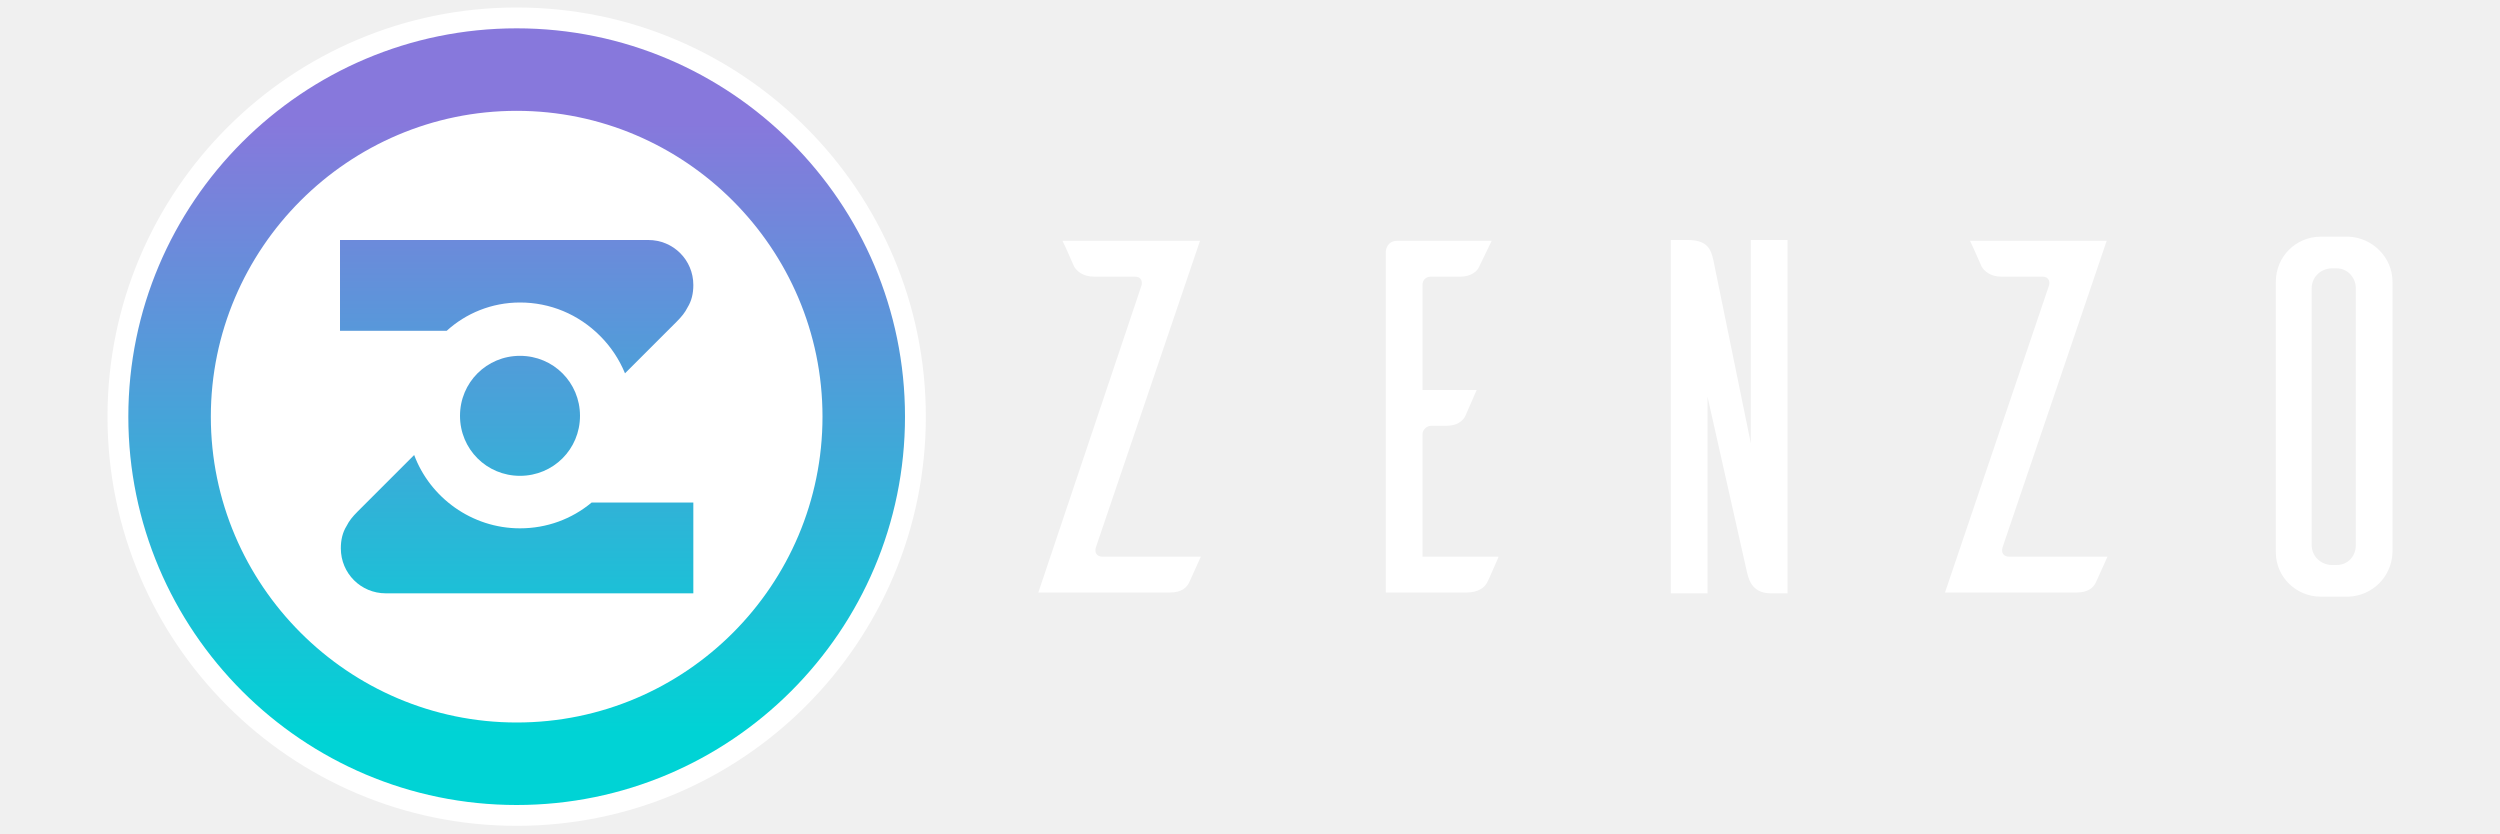
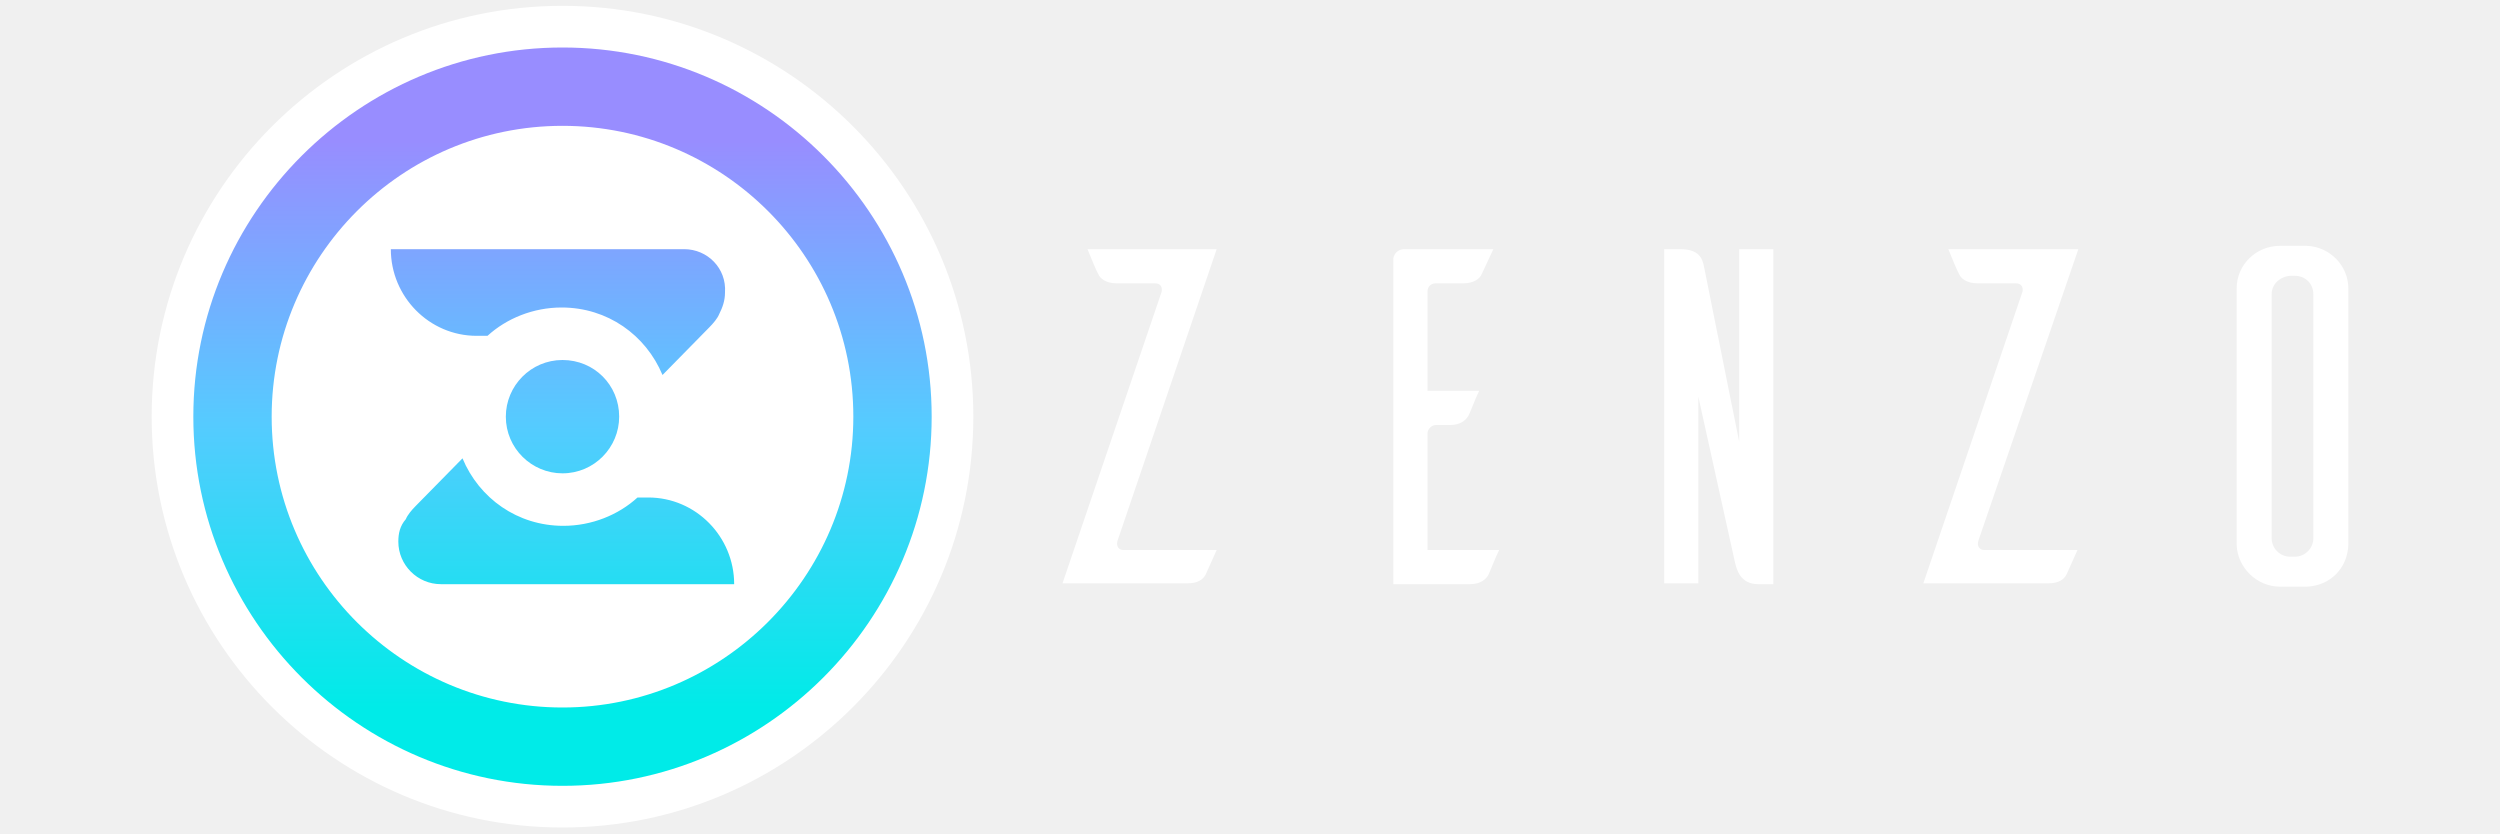
- <svg xmlns="http://www.w3.org/2000/svg" version="1.1" id="Layer_1" x="0px" y="0px" viewBox="0 0 300 100" style="enable-background:new 0 0 300 100;" xml:space="preserve">
+ <svg xmlns="http://www.w3.org/2000/svg" version="1.1" id="Layer_1" x="0px" y="0px" width="300px" height="100px" viewBox="0 0 300 100" style="enable-background:new 0 0 300 100;" xml:space="preserve">
  <style type="text/css">
	.st0{fill:#FFFFFF;}
	.st1{fill:url(#SVGID_1_);}
- 	.st2{fill:url(#SVGID_2_);}
- 	.st3{fill:url(#SVGID_3_);}
- 	.st4{fill:url(#SVGID_4_);}
+ 	.st2{fill:url(#SVGID_00000085953520383805221770000012971583621375722407_);}
+ 	.st3{fill:url(#SVGID_00000024717278215232107730000006848956618015997316_);}
+ 	.st4{fill:url(#SVGID_00000066488381598150265340000008284512635702362558_);}
</style>
  <g>
    <g>
-       <path class="st0" d="M62,0.9C62,0.9,62,0.9,62,0.9c-27.1,0-49.1,22-49.1,49.1c0,27.1,22,49.1,49.1,49.1c0,0,0,0,0,0    c27.1,0,49.1-22,49.1-49.1C111.1,22.9,89.1,0.9,62,0.9z" />
      <g>
        <g>
-           <linearGradient id="SVGID_1_" gradientUnits="userSpaceOnUse" x1="62.002" y1="87.974" x2="62.002" y2="14.811">
-             <stop offset="0" style="stop-color:#00D3D5" />
-             <stop offset="1" style="stop-color:#8778DC" />
-           </linearGradient>
-           <path class="st1" d="M62,3.4C36.3,3.4,15.4,24.3,15.4,50c0,25.7,20.9,46.6,46.6,46.6c25.7,0,46.6-20.9,46.6-46.6      C108.6,24.3,87.7,3.4,62,3.4z M62,86.7c-20.2,0-36.7-16.5-36.7-36.7c0-20.2,16.5-36.7,36.7-36.7c20.2,0,36.7,16.5,36.7,36.7      C98.7,70.2,82.3,86.7,62,86.7z" />
+           <g>
+             <g>
+               <path class="st0" d="M134.1,64.9c-0.2,0.7,0.2,1.1,0.7,1.1H146l-1.3,2.9c-0.3,0.6-0.9,1.1-2.2,1.1h-15L139.4,35        c0.1-0.5-0.1-1-0.8-1h-4.6c-1.3,0-2-0.6-2.2-1.1c-0.2-0.3-0.9-2-1.3-3H146L134.1,64.9z" />
+               <path class="st0" d="M179.9,66c-0.5,1-1.1,2.6-1.3,3c-0.3,0.5-0.9,1.1-2.2,1.1h-9.2V31c0.1-0.6,0.6-1.1,1.3-1.1h10.7l-1.4,3        c-0.2,0.5-0.9,1.1-2.2,1.1h-3.3c-0.6,0-1,0.4-1,1v11.9h6.2c-0.5,1-1.1,2.7-1.3,3c-0.3,0.5-0.9,1.1-2.2,1.1h-1.7        c-0.5,0-1,0.5-1,1V66H179.9z" />
+               <path class="st0" d="M212.9,70.1H211c-2.2,0-2.6-1.8-2.8-2.6l-4.4-19.9v22.4h-4.1V29.9h1.9c2.3,0,2.7,1.1,2.9,2.2l4.2,20.9        V29.9h4.1V70.1z" />
+               <path class="st0" d="M237.4,64.9c-0.2,0.7,0.2,1.1,0.7,1.1h11.2l-1.3,2.9c-0.3,0.6-0.9,1.1-2.2,1.1h-15L242.7,35        c0.1-0.5-0.1-1-0.8-1h-4.6c-1.3,0-2-0.6-2.2-1.1c-0.2-0.3-0.9-2-1.3-3h15.6L237.4,64.9z" />
+               <path class="st0" d="M276.8,29.5c2.8,0.1,5,2.4,5,5.1v30.8c-0.1,2.8-2.2,4.9-5,5h-3.2c-2.8,0-5.1-2.3-5.2-5V34.6        c0-2.8,2.3-5.1,5.2-5.1H276.8z M275.4,66.8c1.2,0,2.2-1,2.2-2.2V35.3c0-1.3-1-2.2-2.2-2.2h-0.6c-1.2,0.1-2.2,1-2.2,2.2v29.3        c0,1.2,1,2.2,2.2,2.2H275.4z" />
+             </g>
+           </g>
        </g>
-         <linearGradient id="SVGID_2_" gradientUnits="userSpaceOnUse" x1="61.957" y1="86.249" x2="61.957" y2="14.446">
-           <stop offset="0" style="stop-color:#00D3D5" />
-           <stop offset="1" style="stop-color:#8778DC" />
-         </linearGradient>
-         <path class="st2" d="M62.4,36.3L62.4,36.3L62.4,36.3L62.4,36.3c3.6,0,7,1.4,9.6,4c1.3,1.3,2.3,2.8,3,4.5l6.2-6.2     c0.6-0.6,1-1.1,1.3-1.7c0.5-0.8,0.7-1.7,0.7-2.7c0-3-2.4-5.4-5.4-5.4l-37,0v10.9l12.8,0C55.9,37.6,59,36.3,62.4,36.3z" />
-         <linearGradient id="SVGID_3_" gradientUnits="userSpaceOnUse" x1="62.395" y1="86.249" x2="62.395" y2="14.446">
-           <stop offset="0" style="stop-color:#00D3D5" />
-           <stop offset="1" style="stop-color:#8778DC" />
-         </linearGradient>
-         <path class="st3" d="M62.4,42.7C62.4,42.7,62.4,42.7,62.4,42.7c-4,0-7.2,3.2-7.2,7.2c0,4,3.2,7.2,7.2,7.2c0,0,0,0,0,0     c4,0,7.2-3.2,7.2-7.2C69.6,45.9,66.4,42.7,62.4,42.7z" />
-         <linearGradient id="SVGID_4_" gradientUnits="userSpaceOnUse" x1="61.991" y1="86.249" x2="61.991" y2="14.446">
-           <stop offset="0" style="stop-color:#00D3D5" />
-           <stop offset="1" style="stop-color:#8778DC" />
-         </linearGradient>
-         <path class="st4" d="M62.4,63.4c-5.8,0-10.8-3.7-12.7-8.8l-6.8,6.8c-0.6,0.6-1,1.1-1.3,1.7c-0.5,0.8-0.7,1.7-0.7,2.7     c0,3,2.4,5.4,5.4,5.4l36.9,0l0-10.9l-12.2,0C68.6,62.3,65.6,63.4,62.4,63.4z" />
      </g>
    </g>
    <g>
-       <path class="st0" d="M131.5,65.7c-0.2,0.7,0.2,1.1,0.8,1.1h11.8l-1.4,3.1c-0.3,0.6-0.9,1.2-2.3,1.2h-15.8L137,34.2    c0.1-0.5-0.1-1-0.8-1h-4.9c-1.4,0-2.1-0.7-2.4-1.2c-0.2-0.4-0.9-2.1-1.4-3.1H144L131.5,65.7z" />
-       <path class="st0" d="M179.8,66.9c-0.5,1.1-1.2,2.8-1.4,3.1c-0.3,0.5-1,1.1-2.4,1.1h-9.7V30.1c0.1-0.7,0.6-1.2,1.3-1.2H179    l-1.5,3.1c-0.2,0.5-0.9,1.2-2.3,1.2h-3.5c-0.6,0-1,0.4-1,1v12.6h6.5c-0.5,1.1-1.2,2.8-1.4,3.2c-0.3,0.5-0.9,1.1-2.3,1.1h-1.8    c-0.5,0-1,0.5-1,1v14.7H179.8z" />
-       <path class="st0" d="M214.5,71.2h-2c-2.4,0-2.7-1.9-2.9-2.7l-4.7-20.9v23.6h-4.4V28.8h2c2.4,0,2.8,1.1,3.1,2.4l4.5,22V28.8h4.4    V71.2z" />
-       <path class="st0" d="M240.3,65.7c-0.2,0.7,0.2,1.1,0.8,1.1h11.8l-1.4,3.1c-0.3,0.6-0.9,1.2-2.3,1.2h-15.8l12.5-36.9    c0.1-0.5-0.1-1-0.8-1h-4.9c-1.4,0-2.1-0.7-2.4-1.2c-0.2-0.4-0.9-2.1-1.4-3.1h16.4L240.3,65.7z" />
-       <path class="st0" d="M281.8,28.4c2.9,0.1,5.3,2.5,5.3,5.4v32.5c-0.1,2.9-2.4,5.2-5.3,5.3h-3.3c-3,0-5.4-2.4-5.4-5.3V33.8    c0-3,2.4-5.4,5.4-5.4H281.8z M280.4,67.8c1.3,0,2.3-1,2.3-2.4V34.6c0-1.3-1-2.4-2.3-2.4h-0.7c-1.3,0.1-2.3,1.1-2.3,2.4v30.8    c0,1.3,1,2.3,2.3,2.4H280.4z" />
+       <path class="st0" d="M116.8,50c0,27.2-22.1,49.3-49.3,49.3c-27.2,0-49.3-22.1-49.3-49.3c0-27.2,22.1-49.3,49.3-49.3    C94.7,0.7,116.8,22.8,116.8,50z" />
+       <g id="ZENZO_Icon__x28_2023_x29__00000116950098898485340480000010712561799711940785_">
+         <g>
+           <linearGradient id="SVGID_1_" gradientUnits="userSpaceOnUse" x1="67.501" y1="84.869" x2="67.501" y2="16.855">
+             <stop offset="0" style="stop-color:#00EBE8" />
+             <stop offset="0.5" style="stop-color:#55CBFF" />
+             <stop offset="1" style="stop-color:#988DFF" />
+           </linearGradient>
+           <path class="st1" d="M67.5,5.7C43.1,5.7,23.2,25.6,23.2,50c0,24.4,19.9,44.3,44.3,44.3c24.4,0,44.3-19.9,44.3-44.3      C111.8,25.6,91.9,5.7,67.5,5.7z M67.5,84.9c-19.2,0-34.9-15.6-34.9-34.9c0-19.2,15.6-34.9,34.9-34.9c19.2,0,34.9,15.6,34.9,34.9      C102.4,69.2,86.7,84.9,67.5,84.9z" />
+         </g>
+         <linearGradient id="SVGID_00000029012769489611268500000011869388684036837518_" gradientUnits="userSpaceOnUse" x1="67.501" y1="84.869" x2="67.501" y2="16.855">
+           <stop offset="0" style="stop-color:#00EBE8" />
+           <stop offset="0.5" style="stop-color:#55CBFF" />
+           <stop offset="1" style="stop-color:#988DFF" />
+         </linearGradient>
+         <path style="fill:url(#SVGID_00000029012769489611268500000011869388684036837518_);" d="M67.5,43.2L67.5,43.2     c-3.8,0-6.8,3.1-6.8,6.8c0,3.8,3.1,6.8,6.8,6.8l0,0c3.8,0,6.8-3.1,6.8-6.8C74.3,46.2,71.3,43.2,67.5,43.2z" />
+         <linearGradient id="SVGID_00000098222159601787339420000002863785124040641460_" gradientUnits="userSpaceOnUse" x1="67.087" y1="84.869" x2="67.087" y2="16.855">
+           <stop offset="0" style="stop-color:#00EBE8" />
+           <stop offset="0.5" style="stop-color:#55CBFF" />
+           <stop offset="1" style="stop-color:#988DFF" />
+         </linearGradient>
+         <path style="fill:url(#SVGID_00000098222159601787339420000002863785124040641460_);" d="M82.1,29.9l-35.2,0     c0,5.7,4.6,10.4,10.3,10.4l1.3,0c2.3-2.1,5.5-3.4,8.9-3.4h0c5.5,0,10.1,3.3,12.1,8.1l5.6-5.7c0.5-0.5,1-1.1,1.2-1.6     c0.4-0.8,0.7-1.6,0.7-2.6C87.2,32.2,84.9,29.9,82.1,29.9z" />
+         <linearGradient id="SVGID_00000127039031005932907670000008808467907629077408_" gradientUnits="userSpaceOnUse" x1="67.914" y1="84.869" x2="67.914" y2="16.855">
+           <stop offset="0" style="stop-color:#00EBE8" />
+           <stop offset="0.5" style="stop-color:#55CBFF" />
+           <stop offset="1" style="stop-color:#988DFF" />
+         </linearGradient>
+         <path style="fill:url(#SVGID_00000127039031005932907670000008808467907629077408_);" d="M52.9,70.1l35.2,0     c0-5.7-4.6-10.4-10.3-10.4l-1.3,0c-2.3,2.1-5.5,3.4-8.9,3.4h0c-5.5,0-10.1-3.3-12.1-8.1l-5.6,5.7c-0.5,0.5-1,1.1-1.2,1.6     C48,63.1,47.8,64,47.8,65C47.8,67.8,50.1,70.1,52.9,70.1z" />
+       </g>
    </g>
  </g>
</svg>
